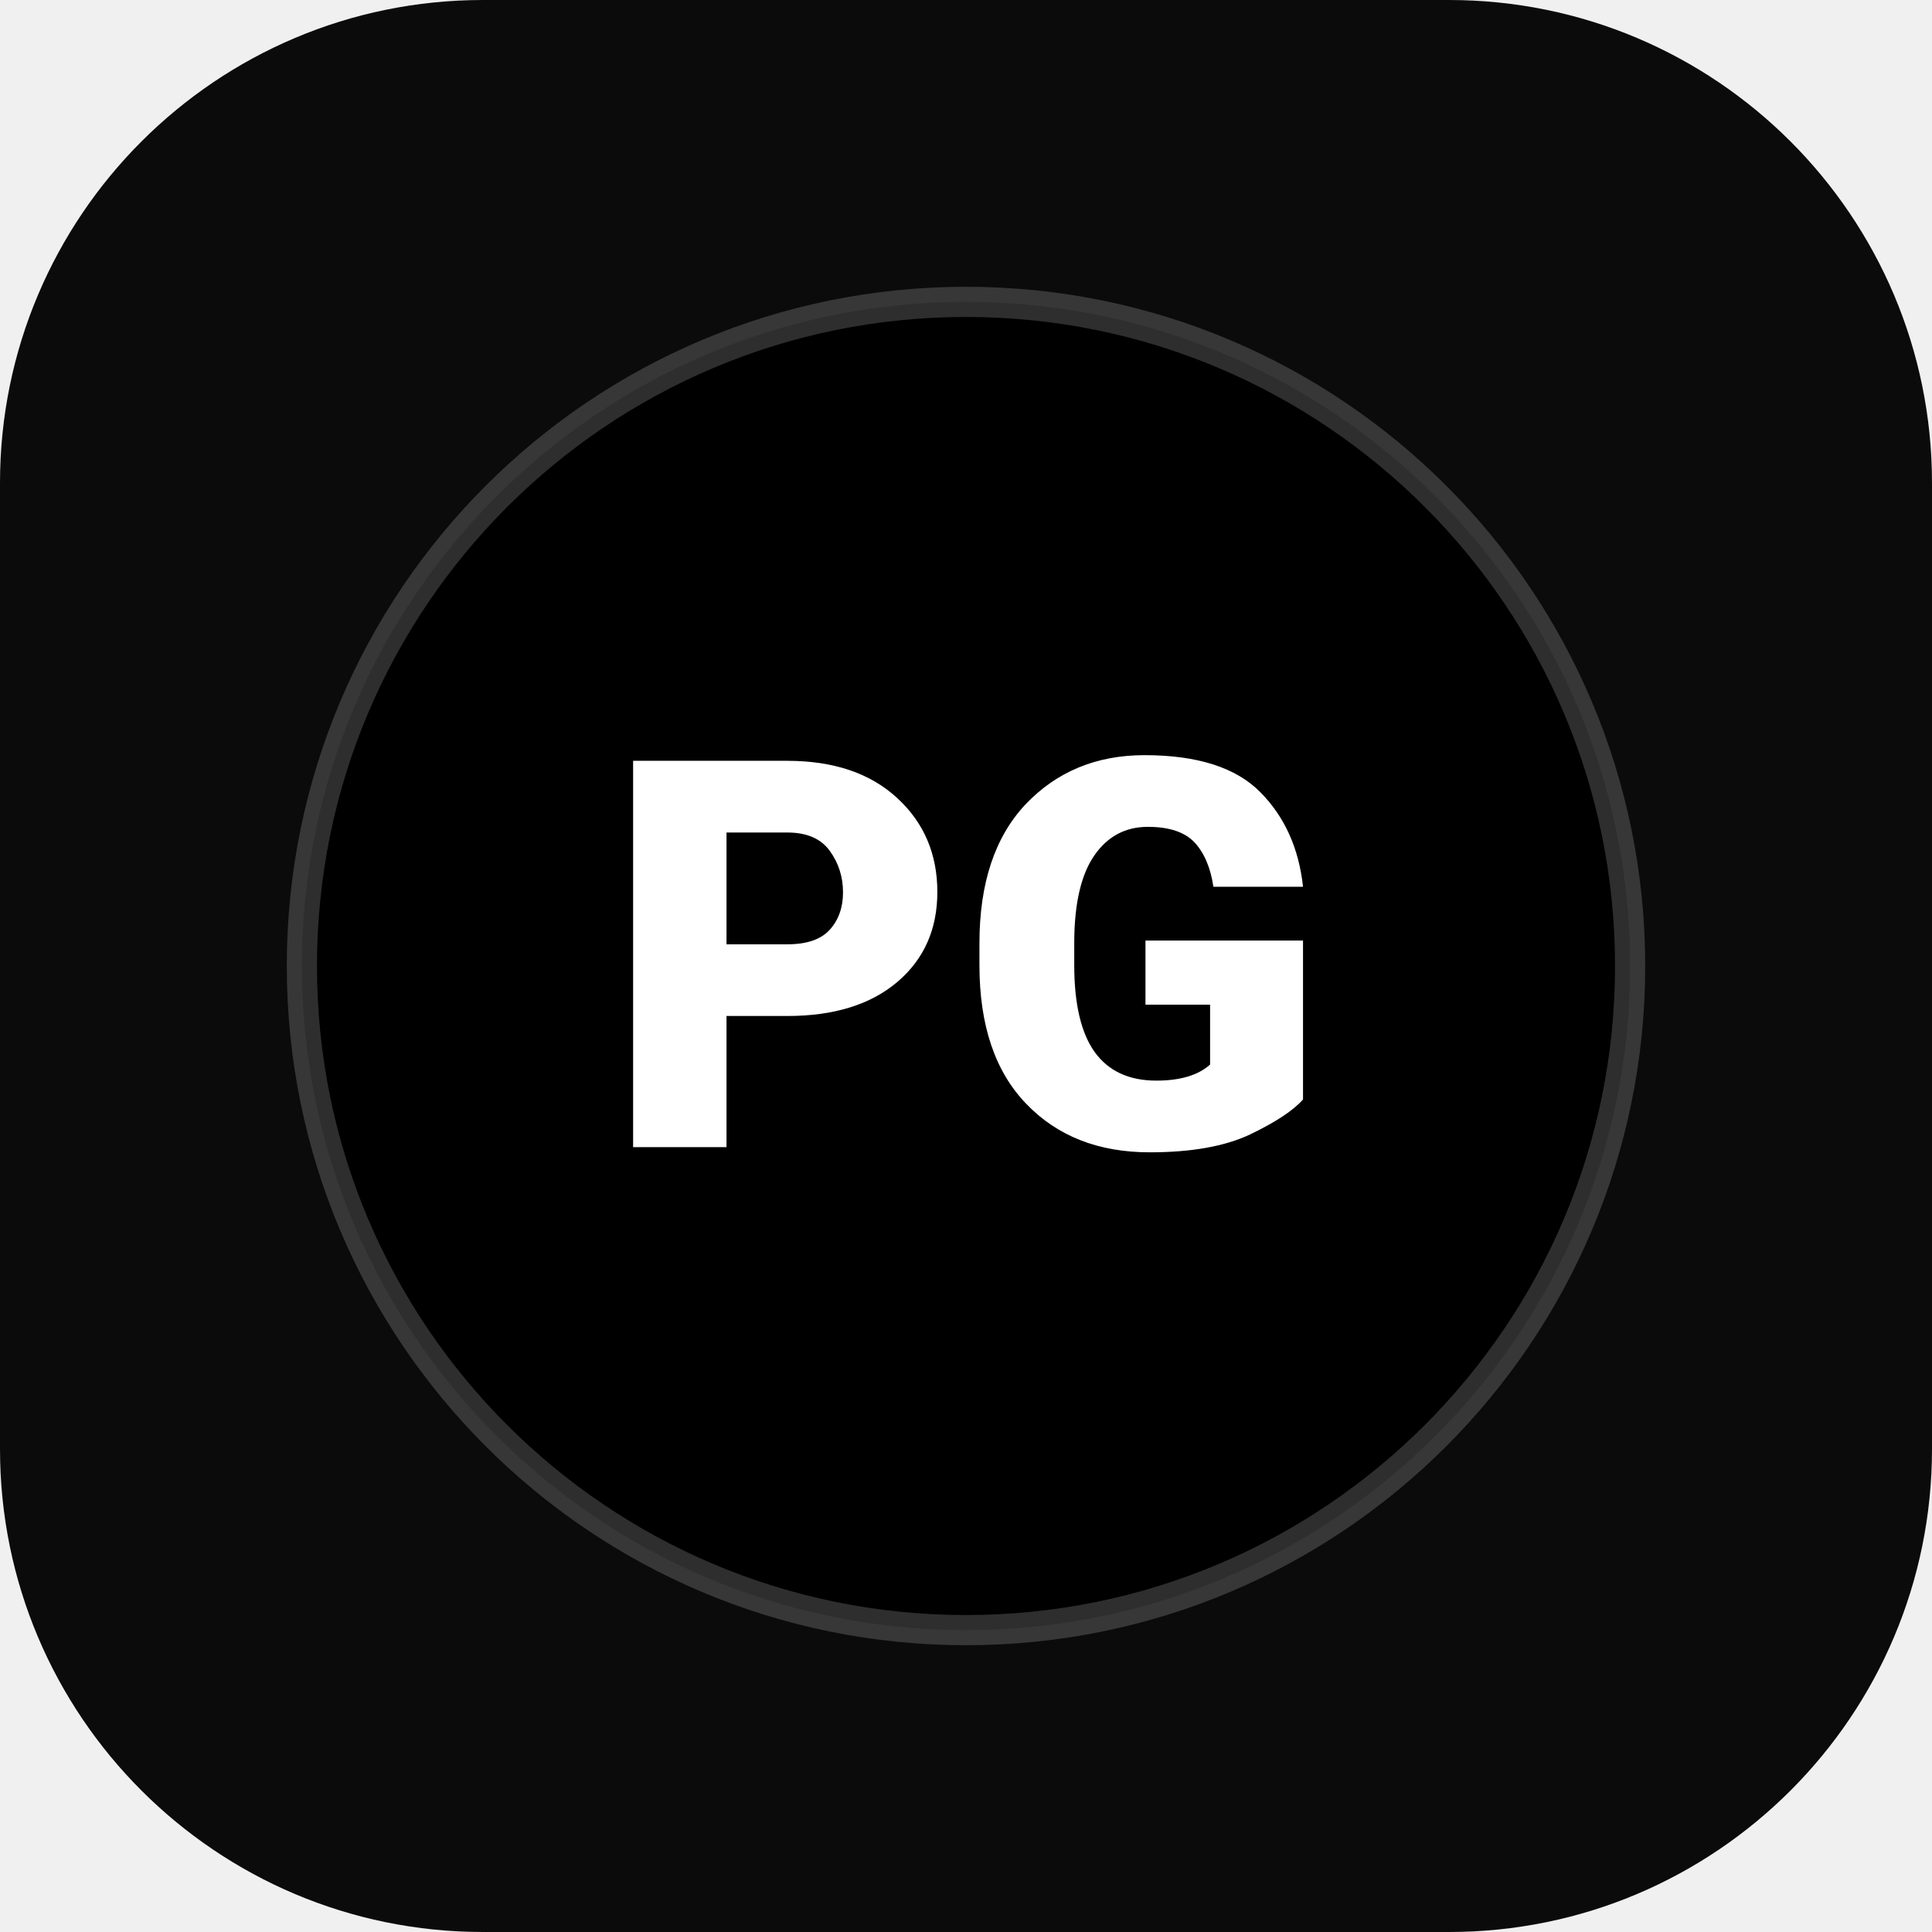
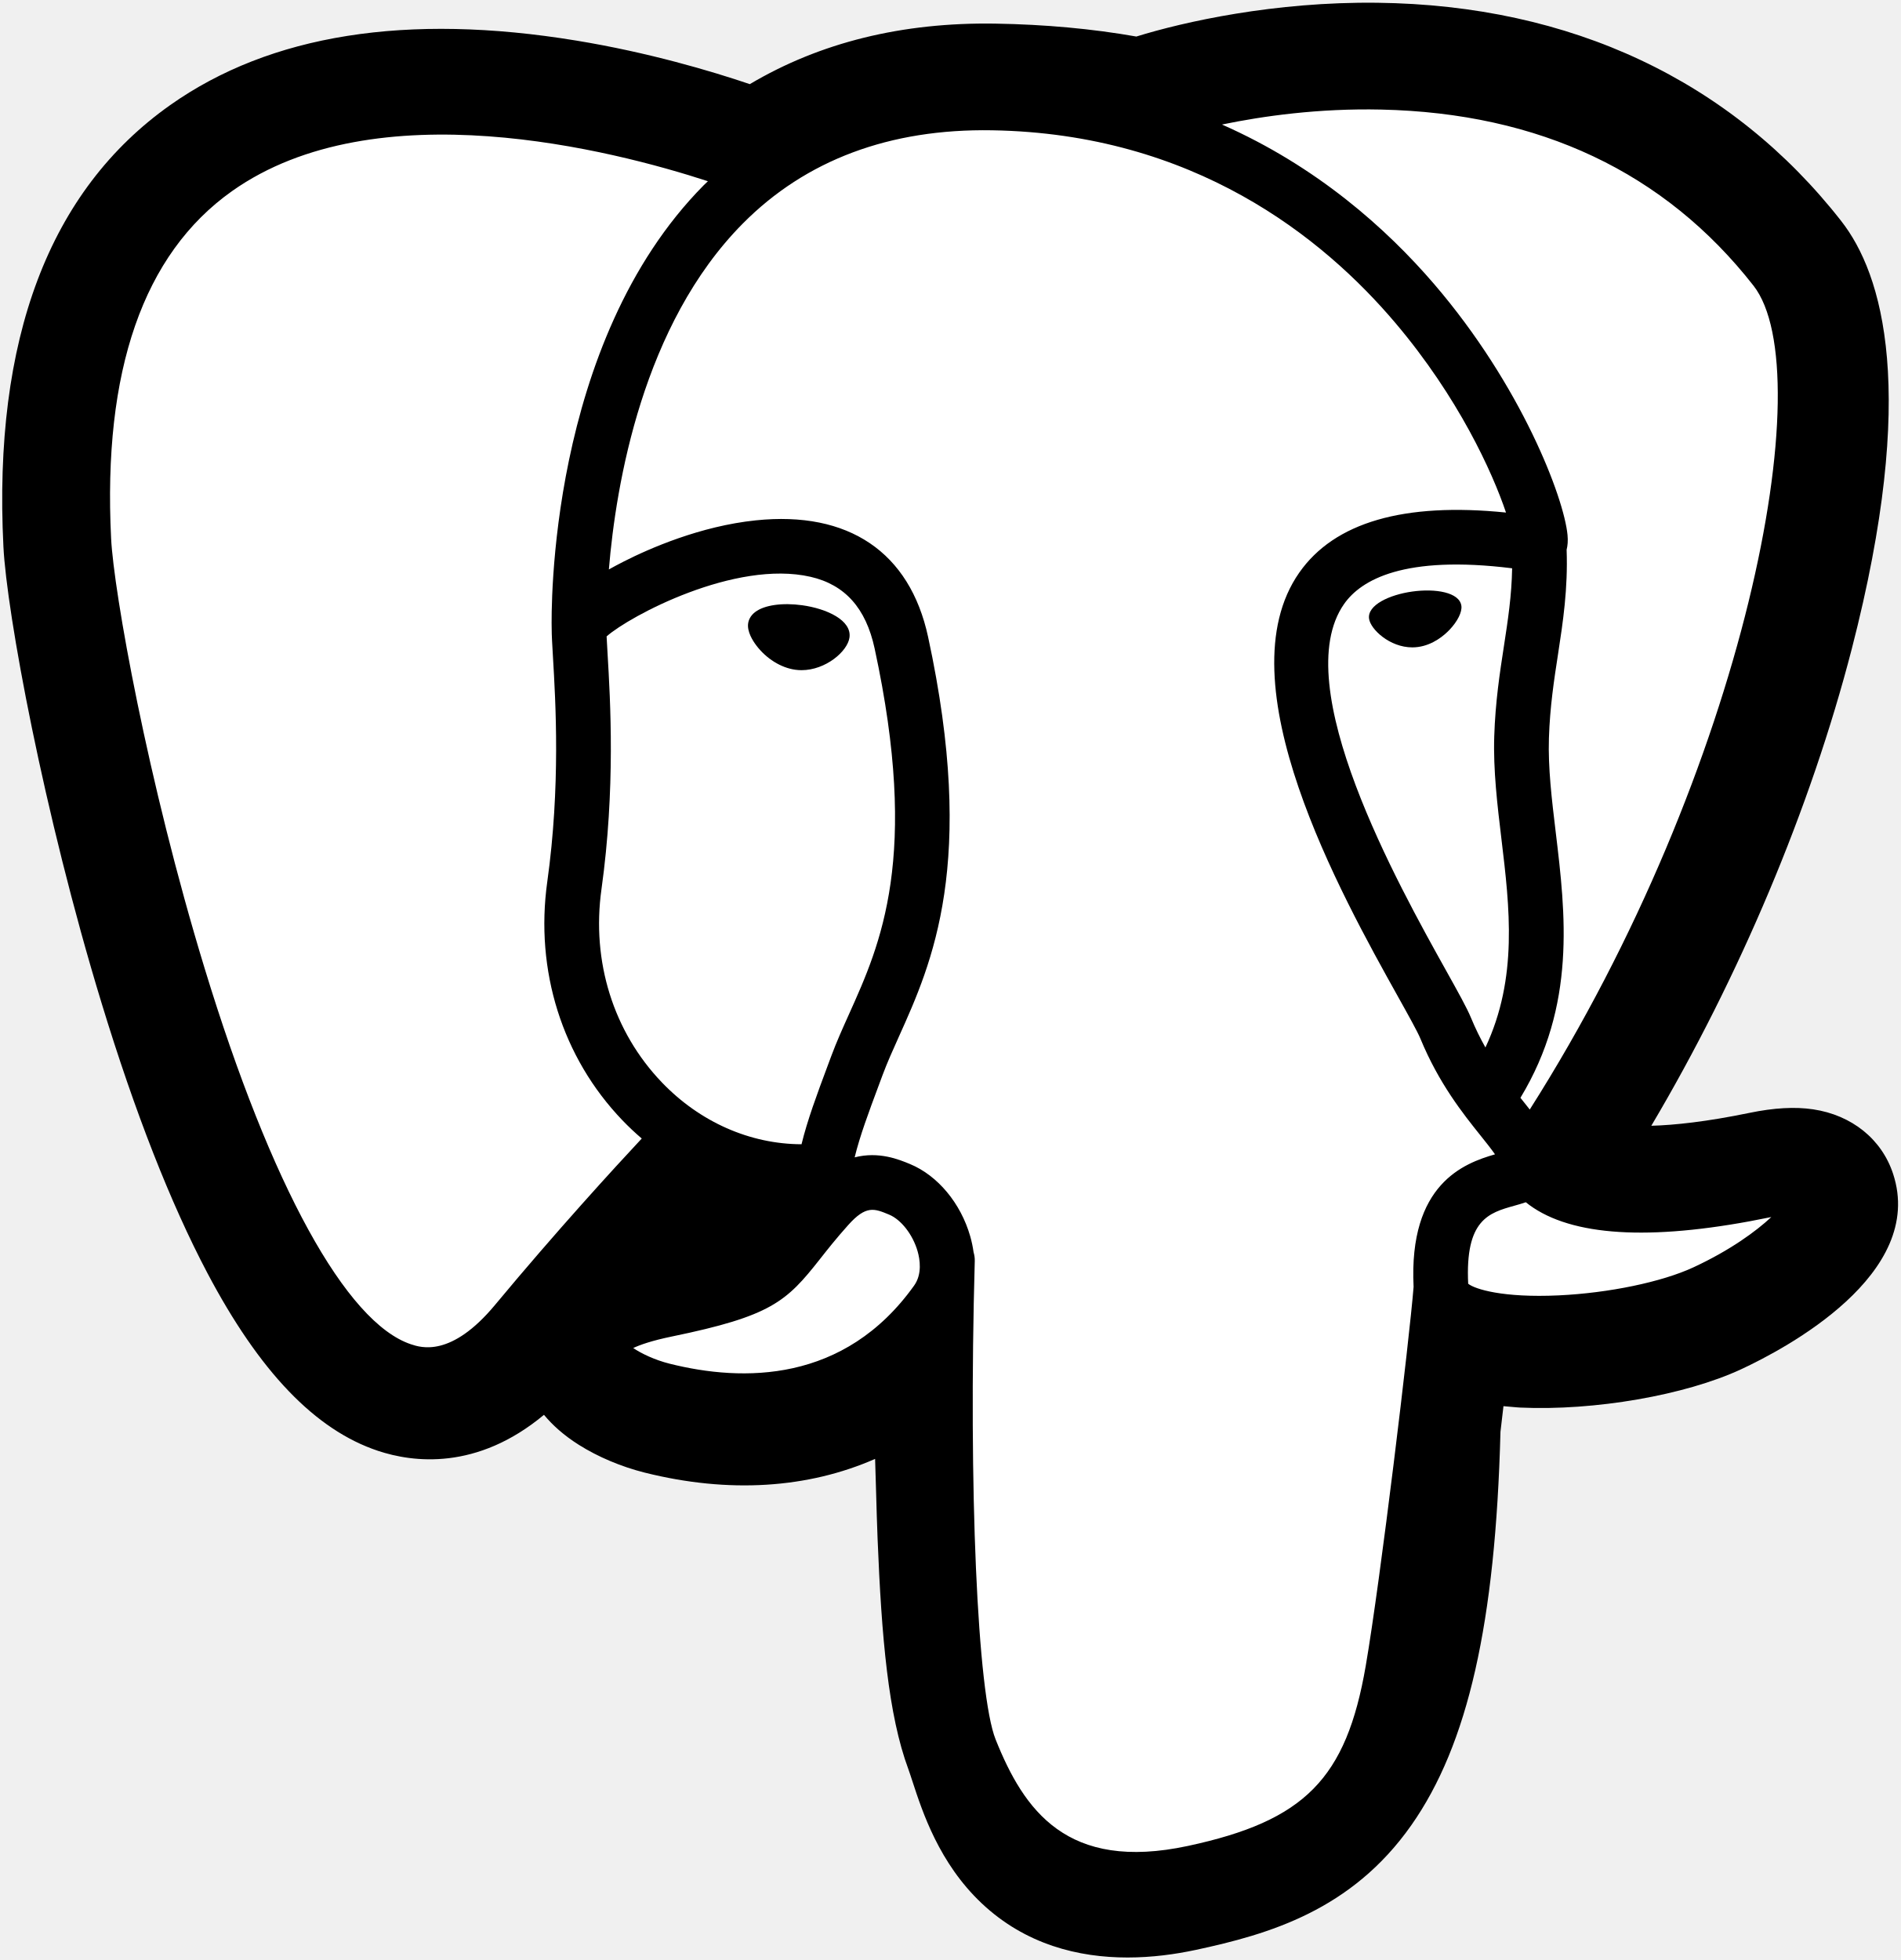
- <svg xmlns="http://www.w3.org/2000/svg" width="64" height="64" viewBox="0 0 64 64" role="img" aria-label="PostgreSQL">
-   <rect width="64" height="64" rx="16" fill="#0b0b0b" />
-   <circle cx="32" cy="32" r="22" fill="#000" stroke="rgba(255,255,255,0.18)" />
-   <text x="32" y="38" text-anchor="middle" font-size="18" font-weight="800" fill="#fff" font-family="system-ui, -apple-system, Segoe UI, Roboto, Arial">PG</text>
+ <svg xmlns="http://www.w3.org/2000/svg" width="256px" height="264px" viewBox="0 0 256 264" version="1.1" preserveAspectRatio="xMidYMid">
+   <g>
+     <path d="M255.008,158.086 C253.473,153.437 249.452,150.199 244.252,149.422 C241.8,149.056 238.992,149.212 235.669,149.897 C229.877,151.092 225.58,151.547 222.444,151.635 C234.281,131.65 243.906,108.86 249.447,87.407 C258.406,52.718 253.619,36.915 248.024,29.767 C233.217,10.848 211.614,0.683 185.552,0.372 C171.649,0.202 159.444,2.947 153.077,4.921 C147.149,3.875 140.775,3.291 134.086,3.183 C121.55,2.983 110.473,5.716 101.008,11.333 C95.767,9.561 87.358,7.063 77.646,5.469 C54.804,1.719 36.394,4.641 22.928,14.154 C6.622,25.672 -0.937,45.684 0.461,73.634 C0.905,82.508 5.869,109.508 13.685,135.114 C18.177,149.832 22.967,162.054 27.922,171.444 C34.949,184.759 42.468,192.6 50.909,195.416 C55.64,196.992 64.236,198.096 73.277,190.567 C74.423,191.954 75.952,193.333 77.981,194.614 C80.558,196.239 83.709,197.567 86.856,198.354 C98.197,201.189 108.82,200.48 117.883,196.506 C117.939,198.118 117.982,199.658 118.018,200.988 C118.079,203.145 118.138,205.26 118.217,207.238 C118.754,220.612 119.664,231.011 122.36,238.287 C122.508,238.688 122.707,239.297 122.917,239.944 C124.262,244.062 126.511,250.956 132.233,256.355 C138.158,261.948 145.325,263.663 151.889,263.663 C155.181,263.663 158.322,263.231 161.077,262.641 C170.897,260.536 182.05,257.33 190.118,245.842 C197.746,234.982 201.454,218.625 202.125,192.851 C202.212,192.123 202.292,191.427 202.369,190.764 C202.422,190.316 202.475,189.859 202.529,189.402 L204.326,189.56 L204.789,189.591 C214.791,190.047 227.021,187.926 234.532,184.437 C240.467,181.683 259.486,171.642 255.008,158.086" fill="#000000" />
+     <path d="M237.906,160.722 C208.166,166.857 206.121,156.788 206.121,156.788 C237.522,110.195 250.648,51.052 239.32,36.577 C208.417,-2.908 154.922,15.766 154.029,16.25 L153.742,16.302 C147.866,15.082 141.291,14.356 133.9,14.235 C120.444,14.014 110.236,17.763 102.49,23.637 C102.49,23.637 7.06,-15.677 11.499,73.081 C12.443,91.963 38.563,215.954 69.717,178.503 C81.104,164.808 92.106,153.229 92.106,153.229 C97.571,156.859 104.113,158.711 110.971,158.046 L111.504,157.594 C111.338,159.294 111.414,160.957 111.717,162.926 C103.691,171.893 106.05,173.467 90.006,176.77 C73.771,180.116 83.308,186.072 89.535,187.629 C97.084,189.517 114.548,192.191 126.348,175.672 L125.878,177.557 C129.022,180.076 131.23,193.94 130.86,206.509 C130.49,219.077 130.243,227.706 132.721,234.446 C135.199,241.186 137.668,256.351 158.76,251.832 C176.383,248.055 185.516,238.268 186.787,221.943 C187.688,210.336 189.729,212.052 189.857,201.675 L191.494,196.763 C193.381,181.03 191.794,175.954 202.651,178.315 L205.29,178.547 C213.282,178.91 223.741,177.261 229.88,174.408 C243.098,168.274 250.938,158.031 237.904,160.722 L237.906,160.722" fill="#ffffff" />
+     <path d="M108.076,81.525 C105.397,81.152 102.969,81.497 101.741,82.427 C101.05,82.95 100.837,83.556 100.779,83.973 C100.625,85.078 101.4,86.3 101.875,86.93 C103.221,88.714 105.187,89.94 107.133,90.21 C107.415,90.249 107.696,90.268 107.975,90.268 C111.22,90.268 114.171,87.741 114.431,85.876 C114.756,83.54 111.365,81.983 108.076,81.525" fill="#000000" />
+     <path d="M196.86,81.599 L196.86,81.599 C196.604,79.768 193.346,79.246 190.254,79.676 C187.166,80.106 184.172,81.5 184.422,83.335 C184.623,84.762 187.199,87.198 190.249,87.198 C190.507,87.198 190.767,87.181 191.029,87.144 C193.065,86.862 194.559,85.569 195.268,84.824 C196.35,83.688 196.975,82.422 196.86,81.599" fill="#000000" />
+     <path d="M247.802,160.025 C246.668,156.596 243.018,155.493 236.954,156.745 C218.949,160.461 212.501,157.887 210.384,156.328 C224.379,135.007 235.892,109.236 242.103,85.191 C245.045,73.801 246.67,63.223 246.803,54.602 C246.95,45.138 245.338,38.184 242.014,33.936 C228.612,16.811 208.942,7.625 185.132,7.373 C168.763,7.189 154.933,11.378 152.252,12.556 C146.606,11.152 140.451,10.29 133.75,10.18 C121.462,9.981 110.84,12.923 102.046,18.919 C98.226,17.498 88.354,14.109 76.281,12.164 C55.409,8.803 38.823,11.35 26.987,19.735 C12.864,29.741 6.344,47.627 7.607,72.894 C8.032,81.396 12.876,107.548 20.52,132.593 C30.582,165.557 41.519,184.218 53.028,188.057 C54.375,188.506 55.929,188.82 57.641,188.82 C61.839,188.82 66.986,186.928 72.341,180.49 C81.236,169.789 89.541,160.822 92.602,157.564 C97.126,159.992 102.096,161.348 107.179,161.484 C107.188,161.617 107.202,161.75 107.214,161.882 C106.194,163.092 105.357,164.152 104.644,165.057 C101.122,169.528 100.389,170.459 89.052,172.793 C85.827,173.459 77.261,175.224 77.136,181.228 C77,187.788 87.261,190.543 88.43,190.835 C92.504,191.855 96.429,192.358 100.172,192.358 C109.275,192.357 117.286,189.366 123.688,183.577 C123.491,206.963 124.466,230.007 127.274,237.028 C129.573,242.776 135.192,256.823 152.938,256.822 C155.542,256.822 158.408,256.519 161.561,255.843 C180.082,251.872 188.125,243.687 191.236,225.64 C192.901,215.995 195.758,192.964 197.102,180.61 C199.938,181.495 203.589,181.9 207.536,181.899 C215.768,181.899 225.267,180.15 231.224,177.385 C237.916,174.277 249.992,166.651 247.802,160.025 L247.802,160.025 Z M203.696,76.545 C203.635,80.192 203.133,83.503 202.601,86.959 C202.028,90.676 201.436,94.519 201.287,99.184 C201.14,103.724 201.707,108.445 202.255,113.009 C203.363,122.228 204.5,131.721 200.099,141.087 C199.415,139.872 198.754,138.546 198.149,137.078 C197.602,135.752 196.414,133.622 194.77,130.674 C188.37,119.198 173.385,92.324 181.056,81.358 C183.341,78.094 189.14,74.738 203.696,76.545 L203.696,76.545 Z M186.052,14.758 C207.386,15.229 224.261,23.21 236.21,38.478 C245.374,50.189 235.283,103.476 206.07,149.447 C205.781,149.08 205.488,148.71 205.184,148.33 C205.063,148.178 204.939,148.024 204.814,147.868 C212.363,135.401 210.887,123.066 209.573,112.13 C209.033,107.642 208.524,103.403 208.653,99.421 C208.787,95.2 209.345,91.581 209.885,88.081 C210.548,83.768 211.223,79.305 211.037,74.044 C211.176,73.492 211.232,72.84 211.159,72.066 C210.684,67.021 204.924,51.922 193.184,38.255 C186.762,30.781 177.397,22.416 164.61,16.774 C170.11,15.634 177.631,14.571 186.052,14.758 L186.052,14.758 Z M66.674,175.778 C60.774,182.872 56.7,181.512 55.36,181.066 C46.629,178.154 36.5,159.702 27.569,130.442 C19.841,105.124 15.325,79.665 14.967,72.526 C13.839,49.948 19.312,34.213 31.235,25.757 C50.639,11.997 82.541,20.233 95.36,24.41 C95.176,24.592 94.984,24.762 94.802,24.947 C73.766,46.191 74.265,82.488 74.317,84.706 C74.315,85.562 74.387,86.774 74.485,88.441 C74.847,94.546 75.521,105.908 73.721,118.775 C72.049,130.732 75.735,142.435 83.832,150.884 C84.67,151.758 85.545,152.58 86.449,153.352 C82.845,157.212 75.012,165.748 66.674,175.778 L66.674,175.778 Z M89.153,145.785 C82.627,138.975 79.663,129.503 81.02,119.796 C82.92,106.203 82.219,94.365 81.842,88.005 C81.789,87.115 81.743,86.335 81.715,85.72 C84.788,82.995 99.029,75.365 109.184,77.692 C113.819,78.753 116.643,81.909 117.817,87.337 C123.893,115.44 118.621,127.153 114.385,136.566 C113.512,138.505 112.687,140.338 111.983,142.234 L111.437,143.7 C110.055,147.406 108.769,150.852 107.972,154.124 C101.034,154.103 94.285,151.14 89.153,145.785 L89.153,145.785 Z M90.218,183.685 C88.192,183.179 86.37,182.3 85.301,181.571 C86.194,181.15 87.783,180.579 90.539,180.012 C103.876,177.266 105.936,175.328 110.434,169.617 C111.465,168.308 112.634,166.823 114.253,165.015 C114.253,165.014 114.254,165.014 114.255,165.013 C116.666,162.313 117.769,162.771 119.769,163.601 C121.39,164.272 122.969,166.303 123.609,168.539 C123.912,169.595 124.252,171.6 123.139,173.159 C113.743,186.315 100.051,186.146 90.218,183.685 L90.218,183.685 Z M160.017,248.637 C143.701,252.133 137.924,243.808 134.117,234.291 C131.66,228.147 130.452,200.44 131.309,169.844 C131.32,169.437 131.262,169.043 131.15,168.674 C131.052,167.96 130.902,167.238 130.694,166.512 C129.42,162.06 126.315,158.336 122.59,156.792 C121.11,156.179 118.394,155.054 115.13,155.889 C115.826,153.021 117.033,149.782 118.342,146.275 L118.891,144.8 C119.509,143.137 120.285,141.414 121.105,139.59 C125.538,129.742 131.609,116.253 125.02,85.78 C122.552,74.366 114.31,68.792 101.816,70.087 C94.325,70.862 87.473,73.884 84.055,75.617 C83.32,75.989 82.648,76.349 82.02,76.699 C82.974,65.199 86.578,43.707 100.061,30.11 C108.549,21.549 119.854,17.321 133.628,17.549 C160.769,17.993 178.172,31.921 187.994,43.528 C196.458,53.529 201.041,63.604 202.87,69.037 C189.115,67.639 179.76,70.354 175.018,77.134 C164.701,91.882 180.662,120.506 188.333,134.263 C189.74,136.784 190.954,138.963 191.336,139.889 C193.834,145.943 197.068,149.985 199.429,152.935 C200.153,153.839 200.855,154.716 201.389,155.482 C197.223,156.683 189.74,159.458 190.422,173.329 C189.872,180.289 185.961,212.875 183.974,224.388 C181.351,239.598 175.754,245.263 160.017,248.637 L160.017,248.637 Z M228.121,170.701 C223.861,172.678 216.732,174.162 209.96,174.48 C202.479,174.83 198.672,173.642 197.776,172.911 C197.355,164.267 200.573,163.364 203.978,162.408 C204.513,162.257 205.035,162.111 205.539,161.935 C205.852,162.19 206.195,162.443 206.571,162.691 C212.583,166.659 223.306,167.087 238.445,163.962 C238.5,163.951 238.556,163.94 238.611,163.929 C236.569,165.838 233.075,168.4 228.121,170.701 L228.121,170.701 Z" fill="#000000" />
+   </g>
</svg>
